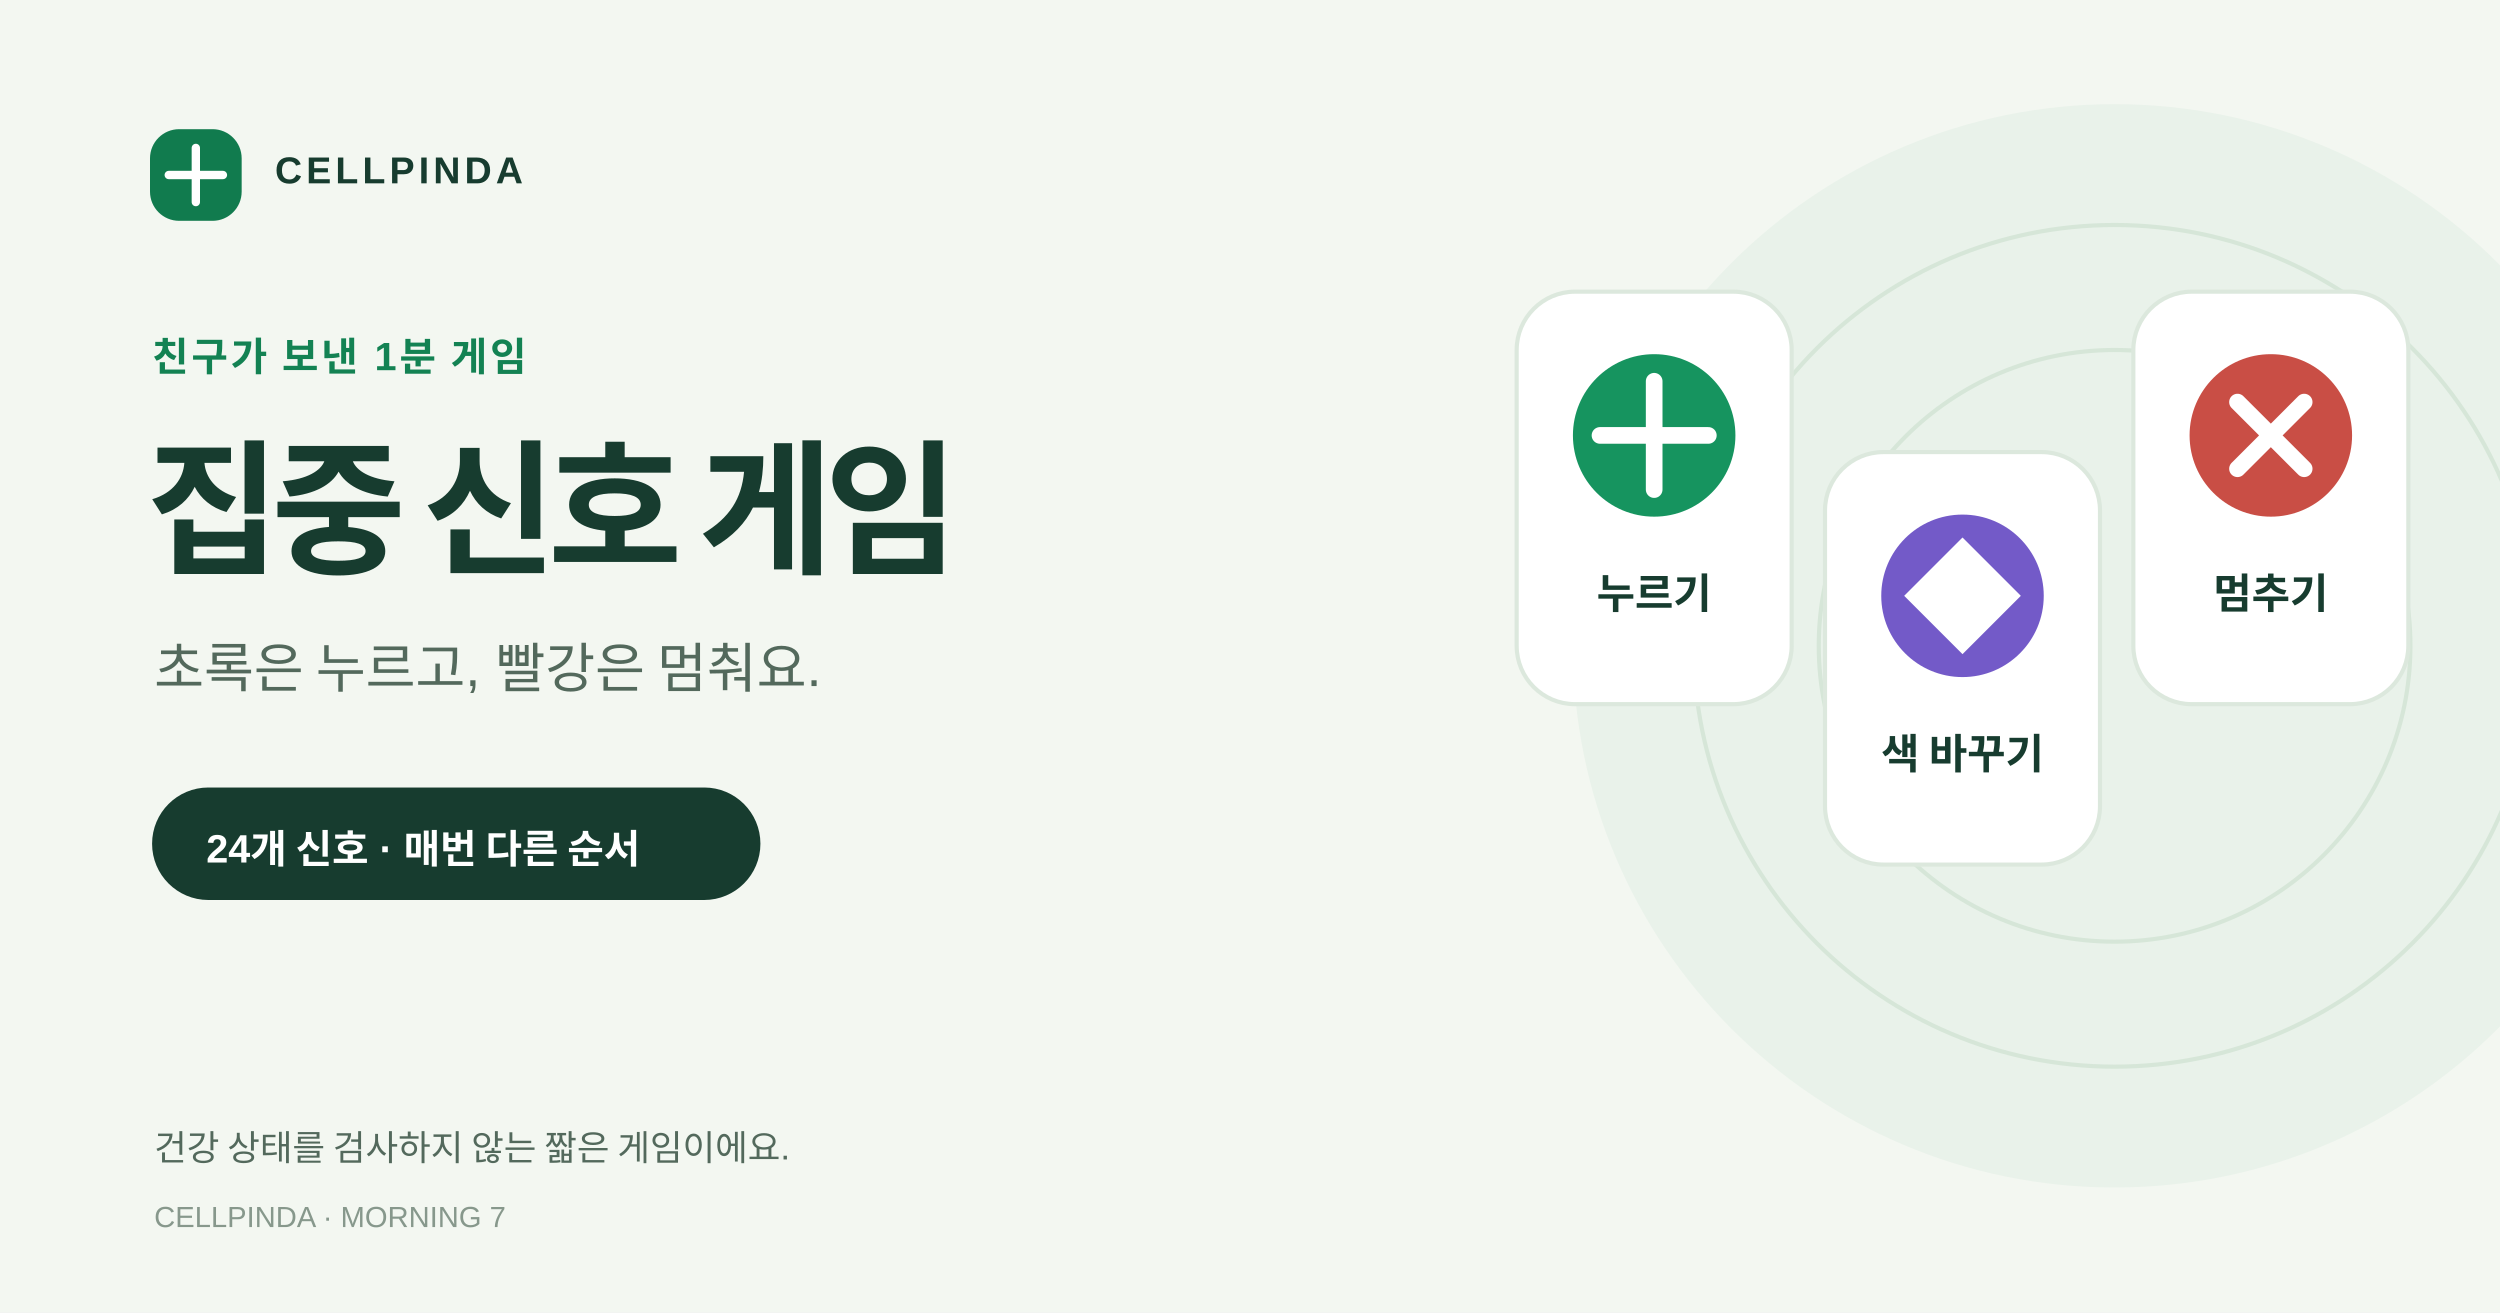
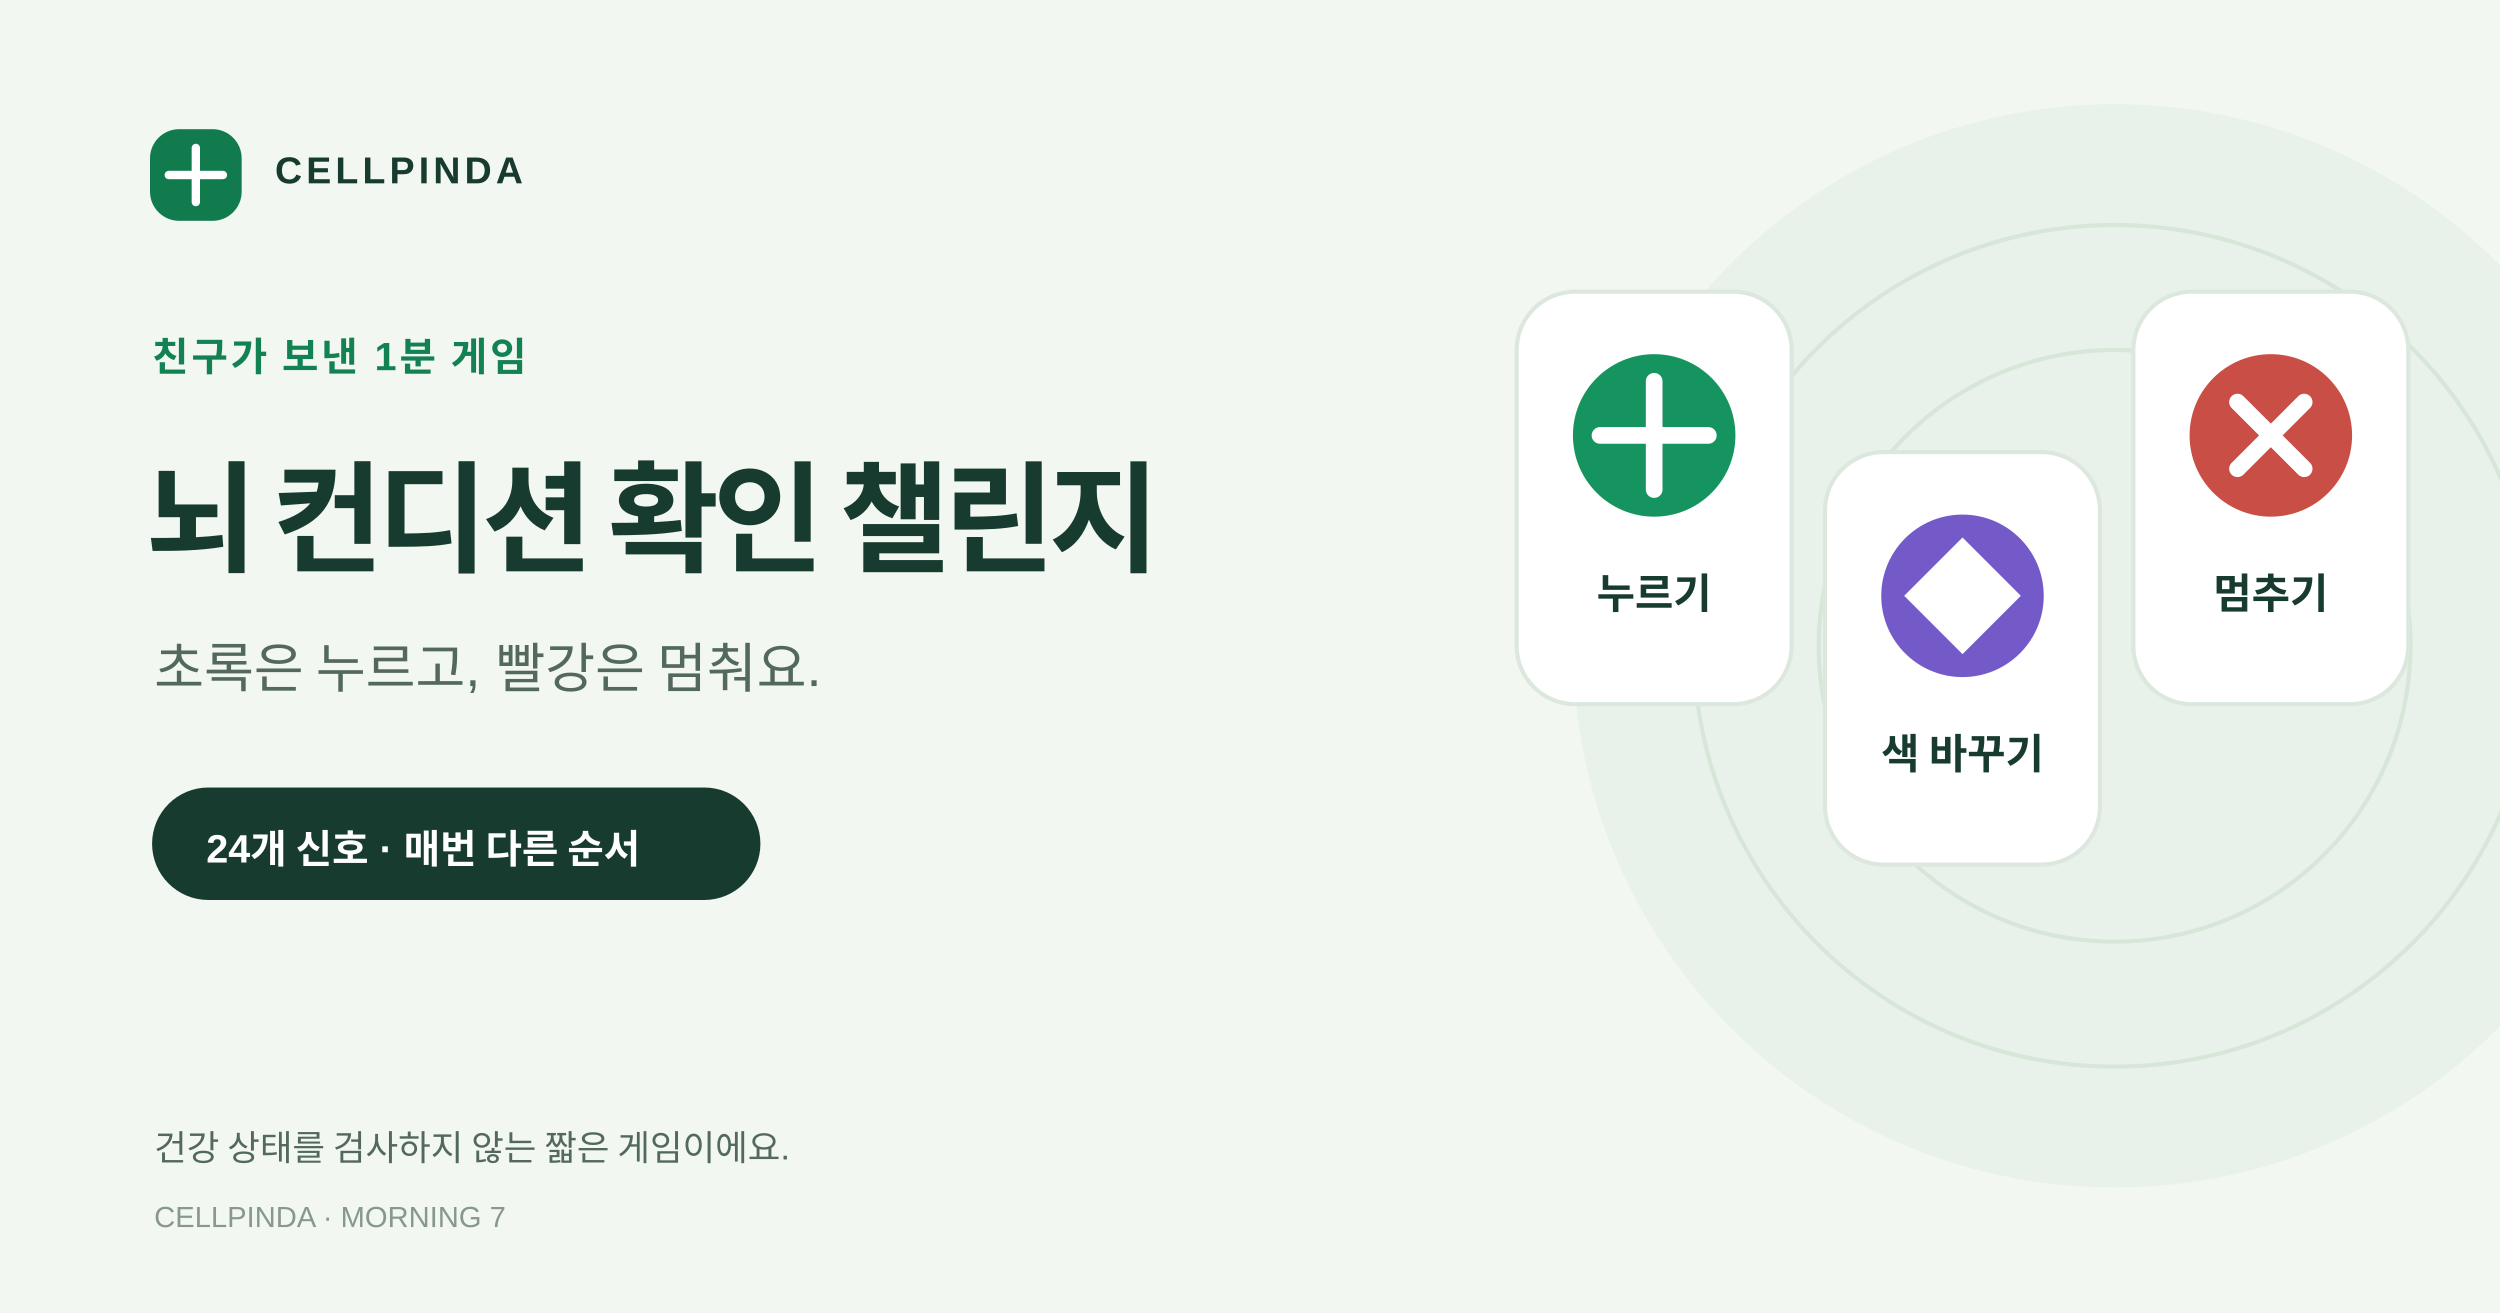
<svg xmlns="http://www.w3.org/2000/svg" width="1200" height="630" viewBox="0 0 1200 630" role="img" aria-labelledby="title desc">
  <rect width="1200" height="630" fill="#f3f7f1" />
  <circle cx="1015" cy="310" r="260" fill="#e9f2ea" />
  <circle cx="1015" cy="310" r="202" fill="none" stroke="#d6e6d8" stroke-width="2" />
  <circle cx="1015" cy="310" r="142" fill="none" stroke="#d6e6d8" stroke-width="2" />
  <rect x="72" y="62" width="44" height="44" rx="14" fill="#117b4e" />
  <path d="M94 71v26m-13-13h26" stroke="#fff" stroke-width="4" stroke-linecap="round" />
  <text x="132" y="88" fill="#173c2f" font-family="Arial, 'Malgun Gothic', sans-serif" font-size="18" font-weight="700" letter-spacing="2">CELLPINDA</text>
  <text x="73" y="178" fill="#138253" font-family="Arial, 'Malgun Gothic', sans-serif" font-size="19" font-weight="700" letter-spacing="1.4">친구가 보낸 1분 게임</text>
-   <text x="70" y="270" fill="#173c2f" font-family="Arial, 'Malgun Gothic', sans-serif" font-size="70" font-weight="750" letter-spacing="-4">집중 신호 게임</text>
+   <text x="70" y="270" fill="#173c2f" font-family="Arial, 'Malgun Gothic', sans-serif" font-size="58" font-weight="750" letter-spacing="-3">뇌 컨디션 확인 챌린지</text>
  <text x="74" y="330" fill="#53695c" font-family="Arial, 'Malgun Gothic', sans-serif" font-size="26">초록은 누르고, 빨강은 멈춰요.</text>
  <rect x="73" y="378" width="292" height="54" rx="27" fill="#173c2f" />
  <text x="99" y="414" fill="#fff" font-family="Arial, 'Malgun Gothic', sans-serif" font-size="19" font-weight="650">24개 신호 · 매번 다른 순서</text>
  <g transform="translate(728 120)">
    <rect x="0" y="20" width="132" height="198" rx="28" fill="#fff" stroke="#dce8dd" stroke-width="2" />
    <circle cx="66" cy="89" r="39" fill="#16945f" />
    <path d="M66 63v52M40 89h52" stroke="#fff" stroke-width="8" stroke-linecap="round" />
    <text x="66" y="172" text-anchor="middle" fill="#173c2f" font-family="Arial, 'Malgun Gothic', sans-serif" font-size="20" font-weight="700">누르기</text>
  </g>
  <g transform="translate(876 197)">
    <rect x="0" y="20" width="132" height="198" rx="28" fill="#fff" stroke="#dce8dd" stroke-width="2" />
    <circle cx="66" cy="89" r="39" fill="#735ac8" />
    <path d="M66 61 94 89 66 117 38 89Z" fill="#fff" />
    <text x="66" y="172" text-anchor="middle" fill="#173c2f" font-family="Arial, 'Malgun Gothic', sans-serif" font-size="20" font-weight="700">색 바꾸기</text>
  </g>
  <g transform="translate(1024 120)">
    <rect x="0" y="20" width="132" height="198" rx="28" fill="#fff" stroke="#dce8dd" stroke-width="2" />
    <circle cx="66" cy="89" r="39" fill="#c94e45" />
    <path d="M50 73l32 32m0-32-32 32" stroke="#fff" stroke-width="8" stroke-linecap="round" />
    <text x="66" y="172" text-anchor="middle" fill="#173c2f" font-family="Arial, 'Malgun Gothic', sans-serif" font-size="20" font-weight="700">멈추기</text>
  </g>
  <text x="74" y="557" fill="#53695c" font-family="Arial, 'Malgun Gothic', sans-serif" font-size="17">건강 상태를 검사하지 않는 짧은 게임이에요.</text>
  <text x="74" y="589" fill="#87988c" font-family="Arial, 'Malgun Gothic', sans-serif" font-size="14">CELLPINDA · MORNING 7</text>
</svg>
